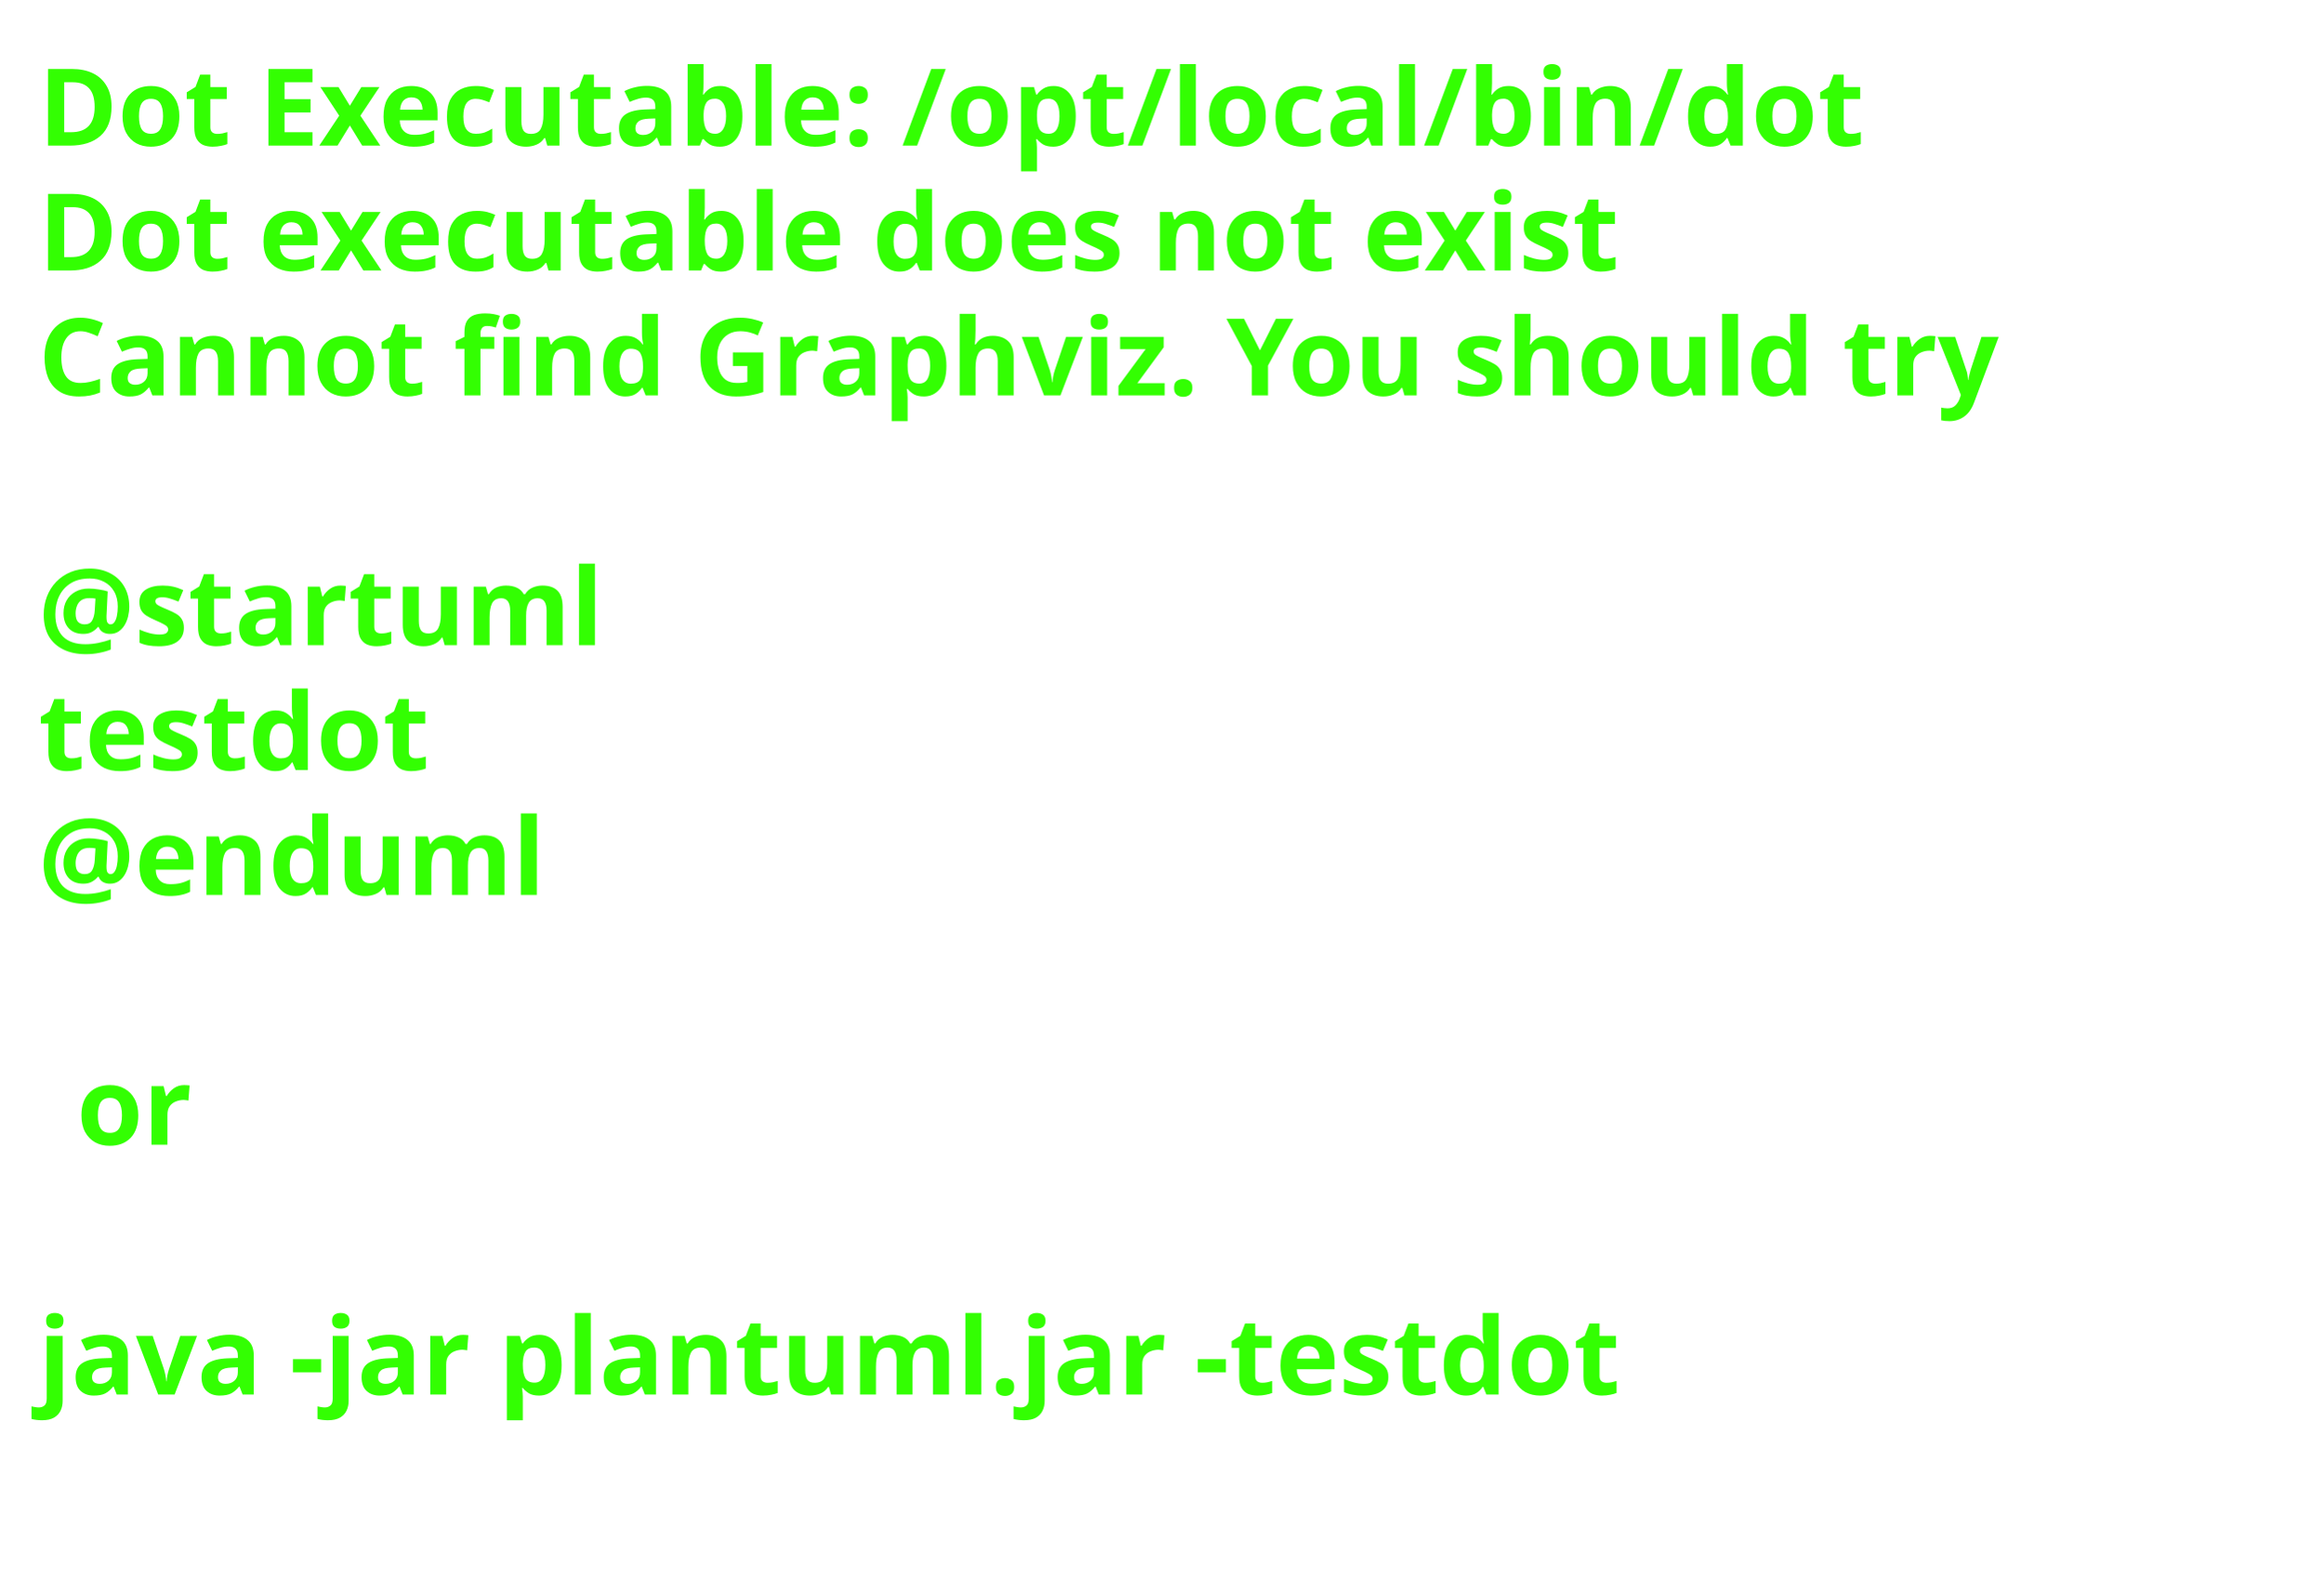
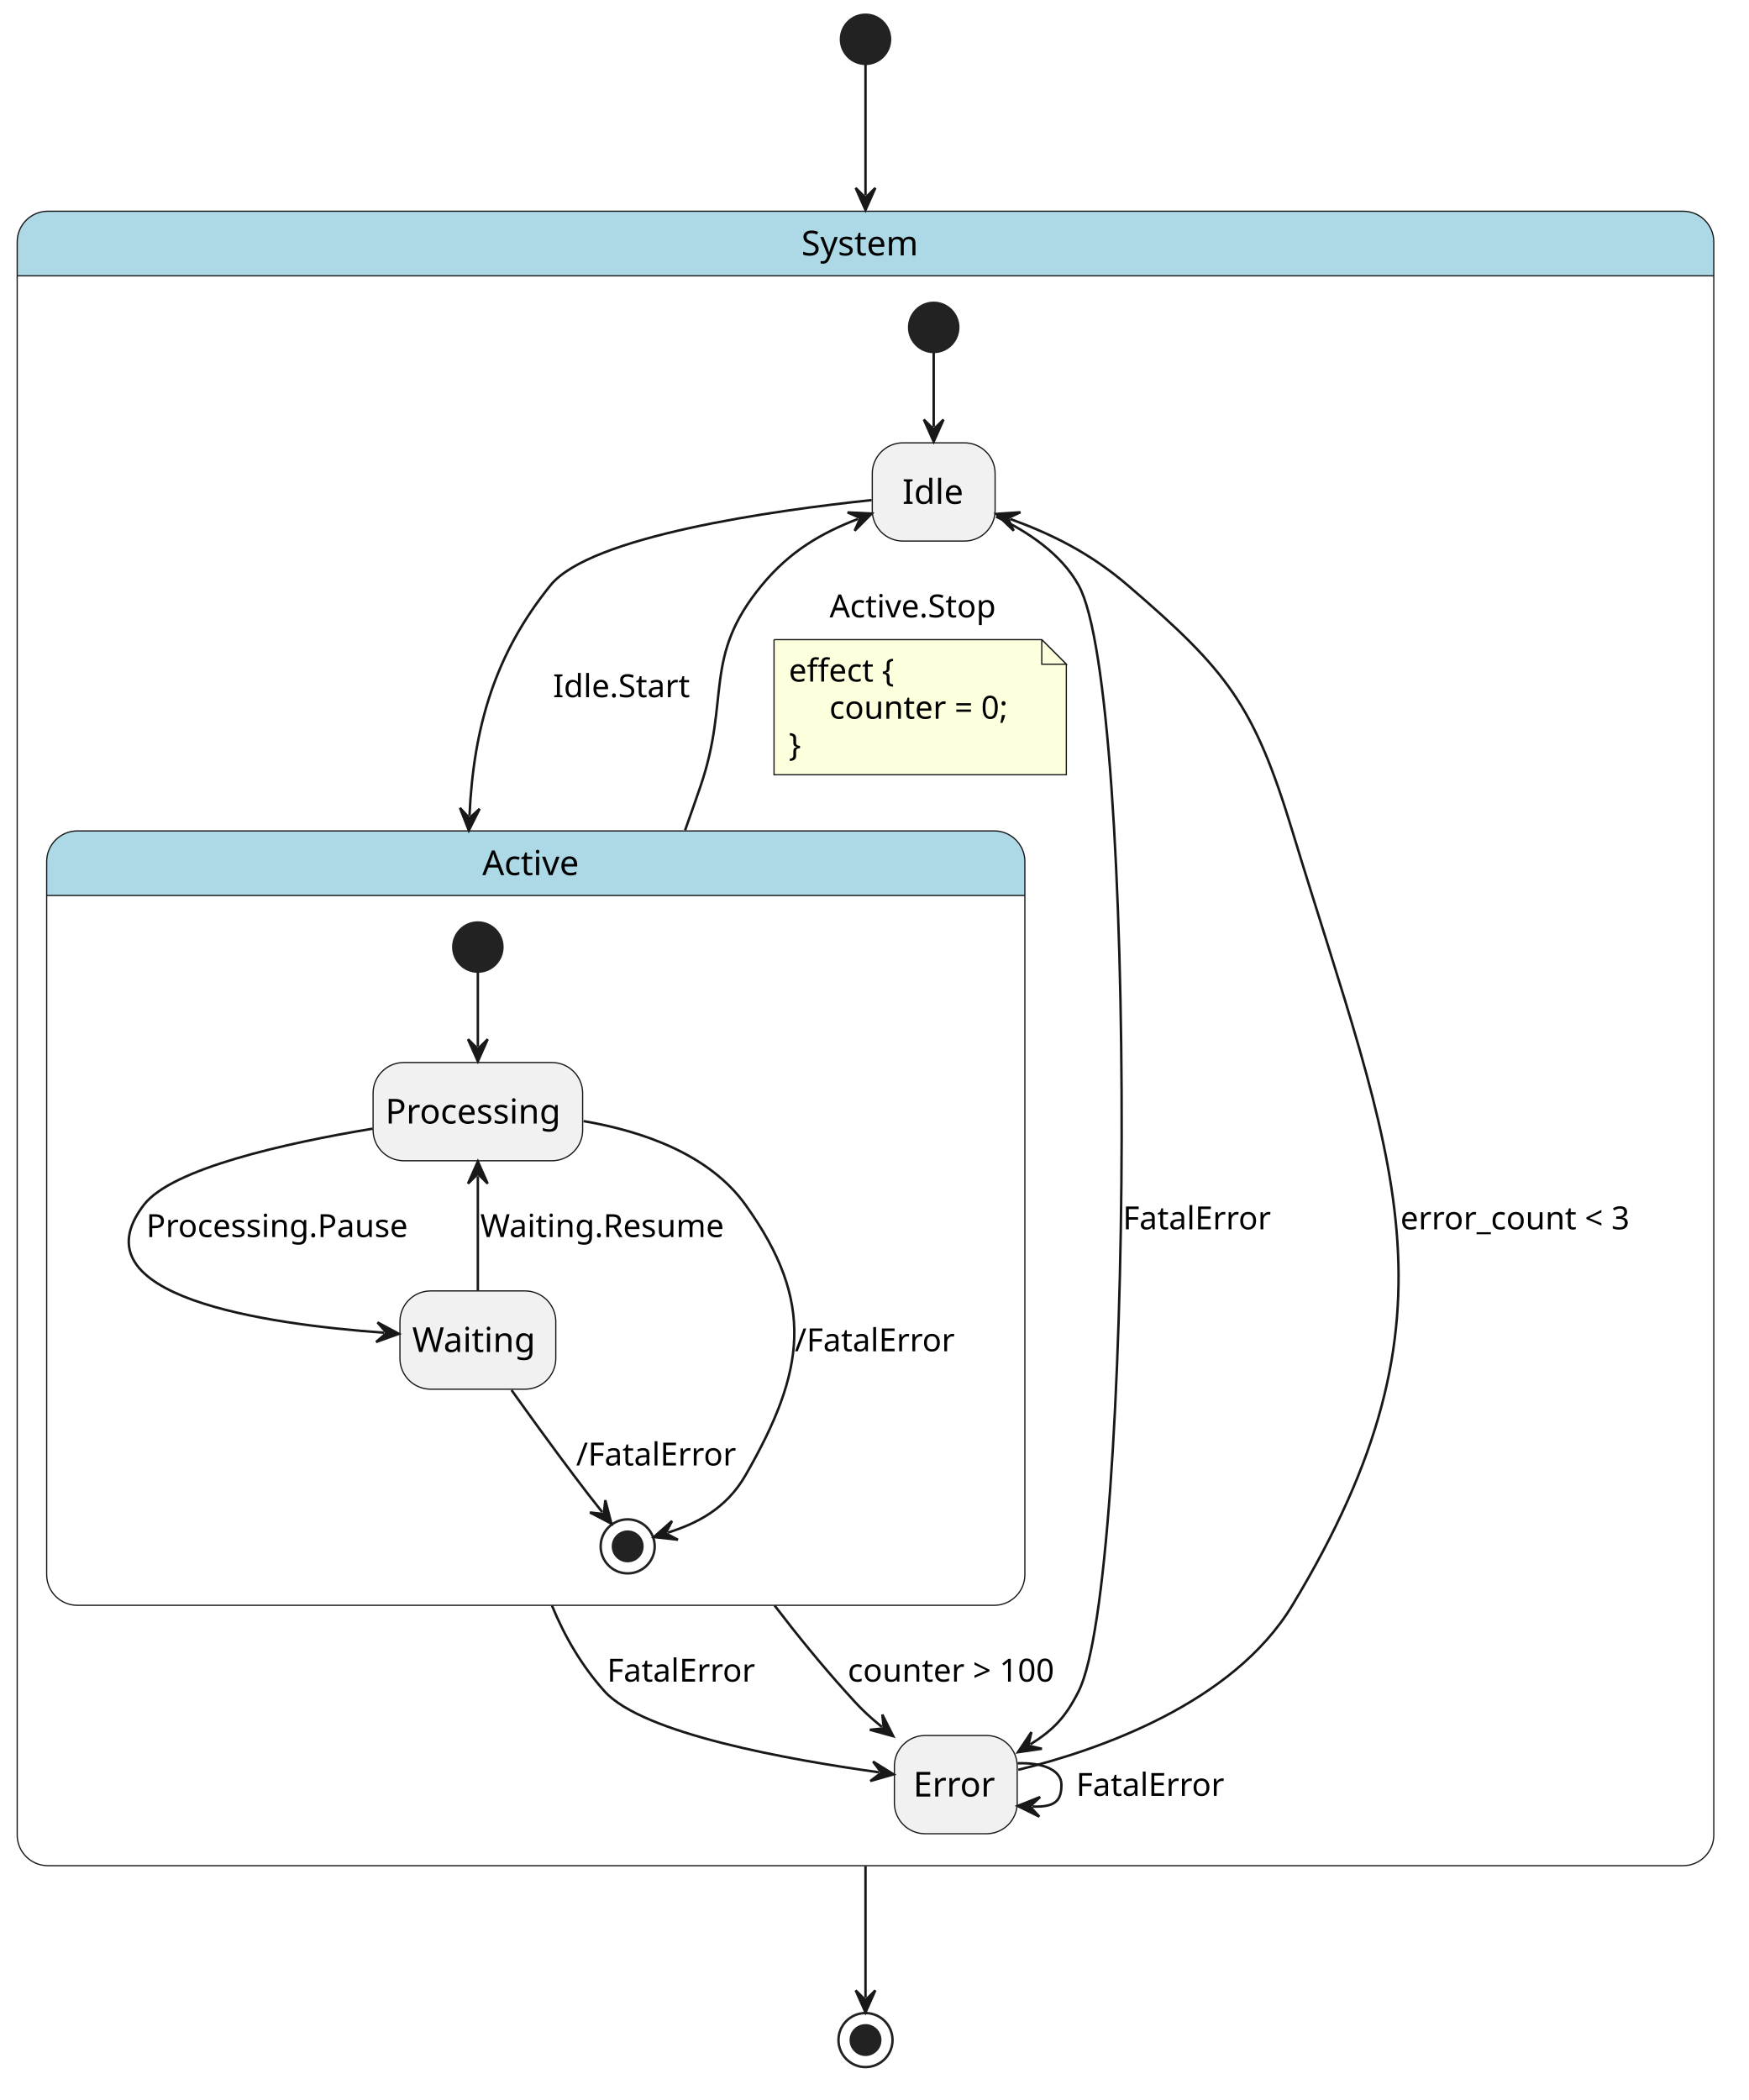
- <svg xmlns="http://www.w3.org/2000/svg" contentStyleType="text/css" height="206px" preserveAspectRatio="none" style="width:303px;height:206px;background:#FFFFFF;" version="1.1" viewBox="0 0 303 206" width="303px" zoomAndPan="magnify">
+ <svg xmlns="http://www.w3.org/2000/svg" contentStyleType="text/css" data-diagram-type="STATE" height="855px" preserveAspectRatio="none" style="width:712px;height:855px;background:#FFFFFF;" version="1.1" viewBox="0 0 712 855" width="712px" zoomAndPan="magnify">
  <defs />
  <g>
-     <text fill="#33FF02" font-family="sans-serif" font-size="14" font-weight="bold" lengthAdjust="spacing" textLength="261" x="5" y="19">Dot Executable: /opt/local/bin/dot</text>
-     <text fill="#33FF02" font-family="sans-serif" font-size="14" font-weight="bold" lengthAdjust="spacing" textLength="237" x="5" y="35.297">Dot executable does not exist</text>
-     <text fill="#33FF02" font-family="sans-serif" font-size="14" font-weight="bold" lengthAdjust="spacing" textLength="291" x="5" y="51.594">Cannot find Graphviz. You should try</text>
-     <text fill="#33FF02" font-family="sans-serif" font-size="14" font-weight="bold" lengthAdjust="spacing" textLength="5" x="5" y="67.891"> </text>
-     <text fill="#33FF02" font-family="sans-serif" font-size="14" font-weight="bold" lengthAdjust="spacing" textLength="79" x="5" y="84.188">@startuml</text>
-     <text fill="#33FF02" font-family="sans-serif" font-size="14" font-weight="bold" lengthAdjust="spacing" textLength="57" x="5" y="100.484">testdot</text>
-     <text fill="#33FF02" font-family="sans-serif" font-size="14" font-weight="bold" lengthAdjust="spacing" textLength="72" x="5" y="116.781">@enduml</text>
-     <text fill="#33FF02" font-family="sans-serif" font-size="14" font-weight="bold" lengthAdjust="spacing" textLength="5" x="5" y="133.078"> </text>
-     <text fill="#33FF02" font-family="sans-serif" font-size="14" font-weight="bold" lengthAdjust="spacing" textLength="17" x="10" y="149.375">or</text>
-     <text fill="#33FF02" font-family="sans-serif" font-size="14" font-weight="bold" lengthAdjust="spacing" textLength="5" x="5" y="165.672"> </text>
-     <text fill="#33FF02" font-family="sans-serif" font-size="14" font-weight="bold" lengthAdjust="spacing" textLength="227" x="5" y="181.969">java -jar plantuml.jar -testdot</text>
-     <text fill="#33FF02" font-family="sans-serif" font-size="14" font-weight="bold" lengthAdjust="spacing" textLength="5" x="5" y="198.266"> </text>
+     <path d="M19.5,86 L685.211,86 A12.5,12.5 0 0 1 697.711,98.5 L697.711,112.297 L7,112.297 L7,98.5 A12.5,12.5 0 0 1 19.5,86" fill="#ADD8E6" />
+     <rect fill="none" height="673.597" rx="12.5" ry="12.5" style="stroke:#181818;stroke-width:0.5;" width="690.711" x="7" y="86" />
+     <line style="stroke:#181818;stroke-width:0.5;" x1="7" x2="697.711" y1="112.297" y2="112.297" />
+     <text fill="#000000" font-family="sans-serif" font-size="14" lengthAdjust="spacing" textLength="52.206" x="326.252" y="103.995">System</text>
+     <rect fill="#F1F1F1" height="40" rx="12.5" ry="12.5" style="stroke:#181818;stroke-width:0.5;" width="50" x="355.12" y="180.297" />
+     <text fill="#000000" font-family="sans-serif" font-size="14" lengthAdjust="spacing" textLength="25.519" x="367.361" y="205.144">Idle</text>
+     <path d="M31.5,338.297 L404.741,338.297 A12.5,12.5 0 0 1 417.241,350.797 L417.241,364.594 L19,364.594 L19,350.797 A12.5,12.5 0 0 1 31.5,338.297" fill="#ADD8E6" />
+     <rect fill="none" height="315.297" rx="12.5" ry="12.5" style="stroke:#181818;stroke-width:0.5;" width="398.241" x="19" y="338.297" />
+     <line style="stroke:#181818;stroke-width:0.5;" x1="19" x2="417.241" y1="364.594" y2="364.594" />
+     <text fill="#000000" font-family="sans-serif" font-size="14" lengthAdjust="spacing" textLength="43.552" x="196.345" y="356.292">Active</text>
+     <rect fill="#F1F1F1" height="40" rx="12.5" ry="12.5" style="stroke:#181818;stroke-width:0.5;" width="85.311" x="151.89" y="432.594" />
+     <text fill="#000000" font-family="sans-serif" font-size="14" lengthAdjust="spacing" textLength="75.311" x="156.89" y="457.44">Processing</text>
+     <rect fill="#F1F1F1" height="40" rx="12.5" ry="12.5" style="stroke:#181818;stroke-width:0.5;" width="63.45" x="162.82" y="525.594" />
+     <text fill="#000000" font-family="sans-serif" font-size="14" lengthAdjust="spacing" textLength="53.45" x="167.82" y="550.44">Waiting</text>
+     <g class="end_entity" data-qualified-name="system.system__active..end.system__active" data-source-line="15" id="ent0002">
+       <ellipse cx="255.54" cy="629.594" fill="none" rx="11" ry="11" style="stroke:#222222;stroke-width:1;" />
+       <ellipse cx="255.54" cy="629.594" fill="#222222" rx="6" ry="6" style="stroke:#222222;stroke-width:1;" />
+     </g>
+     <g class="start_entity" data-qualified-name="system.system__active..start.system__active" data-source-line="17" id="ent0005">
+       <ellipse cx="194.54" cy="385.594" fill="#222222" rx="10" ry="10" style="stroke:#222222;stroke-width:1;" />
+     </g>
+     <g class="link" data-entity-1="ent0005" data-entity-2="ent0002" data-link-type="dependency" data-source-line="15" id="lnk3">
+       <path d="M237.59,456.454 C261.18,460.484 288.59,469.724 303.54,490.594 C332.02,530.334 327.89,558.204 303.54,600.594 C295.57,614.484 283.469,620.32 271.929,623.98" fill="none" id="system__active__processing-to-*end*system__active" style="stroke:#181818;stroke-width:1;" />
+       <polygon fill="#181818" points="266.21,625.794,275.998,626.886,270.976,624.282,273.58,619.26,266.21,625.794" style="stroke:#181818;stroke-width:1;" />
+       <text fill="#000000" font-family="sans-serif" font-size="13" lengthAdjust="spacing" textLength="68.701" x="323.54" y="550.161">/FatalError</text>
+     </g>
+     <g class="link" data-entity-1="ent0006" data-entity-2="ent0002" data-link-type="dependency" data-source-line="16" id="lnk4">
+       <path d="M208.25,565.974 C215.65,576.324 224.98,589.234 233.54,600.594 C238.6,607.304 240.763,610.1 245.173,615.639" fill="none" id="system__active__waiting-to-*end*system__active" style="stroke:#181818;stroke-width:1;" />
+       <polygon fill="#181818" points="248.91,620.334,246.434,610.801,245.796,616.422,240.175,615.784,248.91,620.334" style="stroke:#181818;stroke-width:1;" />
+       <text fill="#000000" font-family="sans-serif" font-size="13" lengthAdjust="spacing" textLength="68.701" x="234.54" y="596.661">/FatalError</text>
+     </g>
+     <g class="link" data-entity-1="ent0005" data-entity-2="ent0005" data-link-type="dependency" data-source-line="17" id="lnk6">
+       <path d="M194.54,395.904 C194.54,405.314 194.54,414.134 194.54,426.114" fill="none" id="*start*system__active-to-system__active__processing" style="stroke:#181818;stroke-width:1;" />
+       <polygon fill="#181818" points="194.54,432.114,198.54,423.114,194.54,427.114,190.54,423.114,194.54,432.114" style="stroke:#181818;stroke-width:1;" />
+     </g>
+     <g class="link" data-entity-1="ent0005" data-entity-2="ent0006" data-link-type="dependency" data-source-line="18" id="lnk7">
+       <path d="M151.73,459.524 C116.27,465.414 69.91,475.724 58.54,490.594 C30,527.934 107.756,539.067 156.396,542.617" fill="none" id="system__active__processing-to-system__active__waiting" style="stroke:#181818;stroke-width:1;" />
+       <polygon fill="#181818" points="162.38,543.054,153.695,538.409,157.393,542.69,153.113,546.388,162.38,543.054" style="stroke:#181818;stroke-width:1;" />
+       <text fill="#000000" font-family="sans-serif" font-size="13" lengthAdjust="spacing" textLength="112.88" x="59.54" y="503.661">Processing.Pause</text>
+     </g>
+     <g class="link" data-entity-1="ent0006" data-entity-2="ent0005" data-link-type="dependency" data-source-line="19" id="lnk8">
+       <path d="M194.54,525.324 C194.54,509.884 194.54,494.334 194.54,478.894" fill="none" id="system__active__waiting-to-system__active__processing" style="stroke:#181818;stroke-width:1;" />
+       <polygon fill="#181818" points="194.54,472.894,190.54,481.894,194.54,477.894,198.54,481.894,194.54,472.894" style="stroke:#181818;stroke-width:1;" />
+       <text fill="#000000" font-family="sans-serif" font-size="13" lengthAdjust="spacing" textLength="106.469" x="195.54" y="503.661">Waiting.Resume</text>
+     </g>
+     <rect fill="#F1F1F1" height="40" rx="12.5" ry="12.5" style="stroke:#181818;stroke-width:0.5;" width="50" x="364.12" y="706.597" />
+     <text fill="#000000" font-family="sans-serif" font-size="14" lengthAdjust="spacing" textLength="34.679" x="371.781" y="731.444">Error</text>
+     <g class="start_entity" data-qualified-name="system..start.system" data-source-line="25" id="ent0012">
+       <ellipse cx="380.12" cy="133.297" fill="#222222" rx="10" ry="10" style="stroke:#222222;stroke-width:1;" />
+     </g>
+     <g class="link" data-entity-1="ent0003" data-entity-2="ent0007" data-link-type="dependency" data-source-line="22" id="lnk9">
+       <path d="M405.52,210.347 C418.02,216.237 431.92,225.287 439.12,238.297 C463.34,282.077 461.64,643.917 439.12,688.597 C433.82,699.107 429.045,704.176 419.485,710.206" fill="none" id="system__idle-to-system__error" style="stroke:#181818;stroke-width:1;" />
+       <polygon fill="#181818" points="414.41,713.407,424.156,711.989,418.639,710.739,419.888,705.222,414.41,713.407" style="stroke:#181818;stroke-width:1;" />
+       <text fill="#000000" font-family="sans-serif" font-size="13" lengthAdjust="spacing" textLength="64.321" x="457.12" y="500.514">FatalError</text>
+     </g>
+     <g class="link" data-entity-1="ent0004" data-entity-2="ent0007" data-link-type="dependency" data-source-line="23" id="lnk10">
+       <path d="M224.71,653.707 C229.94,666.447 236.91,678.337 246.12,688.597 C261.66,705.917 321.108,716.446 357.848,721.586" fill="none" id="system__active-to-system__error" style="stroke:#181818;stroke-width:1;" />
+       <polygon fill="#181818" points="363.79,722.417,355.431,717.208,358.838,721.724,354.323,725.131,363.79,722.417" style="stroke:#181818;stroke-width:1;" />
+       <text fill="#000000" font-family="sans-serif" font-size="13" lengthAdjust="spacing" textLength="64.321" x="247.12" y="684.664">FatalError</text>
+     </g>
+     <g class="link" data-entity-1="ent0007" data-entity-2="ent0007" data-link-type="dependency" data-source-line="24" id="lnk11">
+       <path d="M414.3,717.917 C424.03,717.527 432.12,720.417 432.12,726.597 C432.12,732.777 430.025,735.907 420.295,735.517" fill="none" id="system__error-to-system__error" style="stroke:#181818;stroke-width:1;" />
+       <polygon fill="#181818" points="414.3,735.277,423.133,739.634,419.296,735.477,423.453,731.64,414.3,735.277" style="stroke:#181818;stroke-width:1;" />
+       <text fill="#000000" font-family="sans-serif" font-size="13" lengthAdjust="spacing" textLength="64.321" x="438.12" y="731.164">FatalError</text>
+     </g>
+     <g class="link" data-entity-1="ent0012" data-entity-2="ent0003" data-link-type="dependency" data-source-line="25" id="lnk13">
+       <path d="M380.12,143.617 C380.12,153.017 380.12,161.837 380.12,173.827" fill="none" id="*start*system-to-system__idle" style="stroke:#181818;stroke-width:1;" />
+       <polygon fill="#181818" points="380.12,179.827,384.12,170.827,380.12,174.827,376.12,170.827,380.12,179.827" style="stroke:#181818;stroke-width:1;" />
+     </g>
+     <g class="link" data-entity-1="ent0003" data-entity-2="ent0004" data-link-type="dependency" data-source-line="26" id="lnk14">
+       <path d="M354.84,203.607 C314.98,207.827 240.37,218.237 224.12,238.297 C201.47,266.267 192.785,296.133 191.135,332.123" fill="none" id="system__idle-to-system__active" style="stroke:#181818;stroke-width:1;" />
+       <polygon fill="#181818" points="190.86,338.117,195.268,329.31,191.089,333.122,187.276,328.943,190.86,338.117" style="stroke:#181818;stroke-width:1;" />
+       <text fill="#000000" font-family="sans-serif" font-size="13" lengthAdjust="spacing" textLength="59.585" x="225.12" y="283.864">Idle.Start</text>
+     </g>
+     <g class="link" data-entity-1="ent0004" data-entity-2="ent0003" data-link-type="dependency" data-source-line="27" id="lnk15">
+       <path d="M278.91,338.047 C281.04,332.067 283.11,326.137 285.12,320.297 C297.51,284.267 285.86,267.677 310.12,238.297 C321.67,224.307 334.328,217.081 349.298,211.261" fill="none" id="system__active-to-system__idle" style="stroke:#181818;stroke-width:1;" />
+       <polygon fill="#181818" points="354.89,209.087,345.052,208.62,350.23,210.899,347.951,216.076,354.89,209.087" style="stroke:#181818;stroke-width:1;" />
+       <text fill="#000000" font-family="sans-serif" font-size="13" lengthAdjust="spacing" textLength="74.128" x="337.735" y="251.364">Active.Stop</text>
+       <path d="M315.12,260.43 L315.12,315.43 L434.12,315.43 L434.12,270.43 L424.12,260.43 L315.12,260.43" fill="#FEFFDD" style="stroke:#181818;stroke-width:0.5;" />
+       <path d="M424.12,260.43 L424.12,270.43 L434.12,270.43 L424.12,260.43" fill="#FEFFDD" style="stroke:#181818;stroke-width:0.5;" />
+       <text fill="#000000" font-family="sans-serif" font-size="13" lengthAdjust="spacing" textLength="49.797" x="321.12" y="277.497">effect {</text>
+       <text fill="#000000" font-family="sans-serif" font-size="13" lengthAdjust="spacing" textLength="81.828" x="337.649" y="292.629">counter = 0;</text>
+       <text fill="#000000" font-family="sans-serif" font-size="13" lengthAdjust="spacing" textLength="8.271" x="321.12" y="307.762">}</text>
+     </g>
+     <g class="link" data-entity-1="ent0004" data-entity-2="ent0007" data-link-type="dependency" data-source-line="33" id="lnk16">
+       <path d="M315.36,653.687 C324.64,665.847 334.27,677.637 344.12,688.597 C349.93,695.067 352.28,697.563 359,703.073" fill="none" id="system__active-to-system__error-1" style="stroke:#181818;stroke-width:1;" />
+       <polygon fill="#181818" points="363.64,706.877,359.217,698.077,359.774,703.707,354.144,704.264,363.64,706.877" style="stroke:#181818;stroke-width:1;" />
+       <text fill="#000000" font-family="sans-serif" font-size="13" lengthAdjust="spacing" textLength="93.99" x="345.12" y="684.664">counter &gt; 100</text>
+     </g>
+     <g class="link" data-entity-1="ent0007" data-entity-2="ent0003" data-link-type="dependency" data-source-line="34" id="lnk17">
+       <path d="M414.56,720.557 C447.03,712.607 501.88,693.727 526.12,653.597 C598.58,533.657 566.88,472.377 526.12,338.297 C510.56,287.117 499.72,273.137 459.12,238.297 C443.49,224.887 427.805,217.337 411.255,211.287" fill="none" id="system__error-to-system__idle" style="stroke:#181818;stroke-width:1;" />
+       <polygon fill="#181818" points="405.62,209.227,412.7,216.074,410.316,210.944,415.446,208.56,405.62,209.227" style="stroke:#181818;stroke-width:1;" />
+       <text fill="#000000" font-family="sans-serif" font-size="13" lengthAdjust="spacing" textLength="102.591" x="570.12" y="500.514">error_count &lt; 3</text>
+     </g>
+     <g class="start_entity" data-qualified-name=".start." data-source-line="36" id="ent0018">
+       <ellipse cx="352.36" cy="16" fill="#222222" rx="10" ry="10" style="stroke:#222222;stroke-width:1;" />
+     </g>
+     <g class="end_entity" data-qualified-name=".end." data-source-line="37" id="ent0020">
+       <ellipse cx="352.36" cy="830.6" fill="none" rx="11" ry="11" style="stroke:#222222;stroke-width:1;" />
+       <ellipse cx="352.36" cy="830.6" fill="#222222" rx="6" ry="6" style="stroke:#222222;stroke-width:1;" />
+     </g>
+     <g class="link" data-entity-1="ent0018" data-entity-2="ent0002" data-link-type="dependency" data-source-line="36" id="lnk19">
+       <path d="M352.36,26.22 C352.36,37.57 352.36,52.7 352.36,79.52" fill="none" id="*start*-to-system" style="stroke:#181818;stroke-width:1;" />
+       <polygon fill="#181818" points="352.36,85.52,356.36,76.52,352.36,80.52,348.36,76.52,352.36,85.52" style="stroke:#181818;stroke-width:1;" />
+     </g>
+     <g class="link" data-entity-1="ent0002" data-entity-2="ent0020" data-link-type="dependency" data-source-line="37" id="lnk21">
+       <path d="M352.36,759.84 C352.36,786.46 352.36,801.6 352.36,813.36" fill="none" id="system-to-*end*" style="stroke:#181818;stroke-width:1;" />
+       <polygon fill="#181818" points="352.36,819.36,356.36,810.36,352.36,814.36,348.36,810.36,352.36,819.36" style="stroke:#181818;stroke-width:1;" />
+     </g>
  </g>
</svg>
